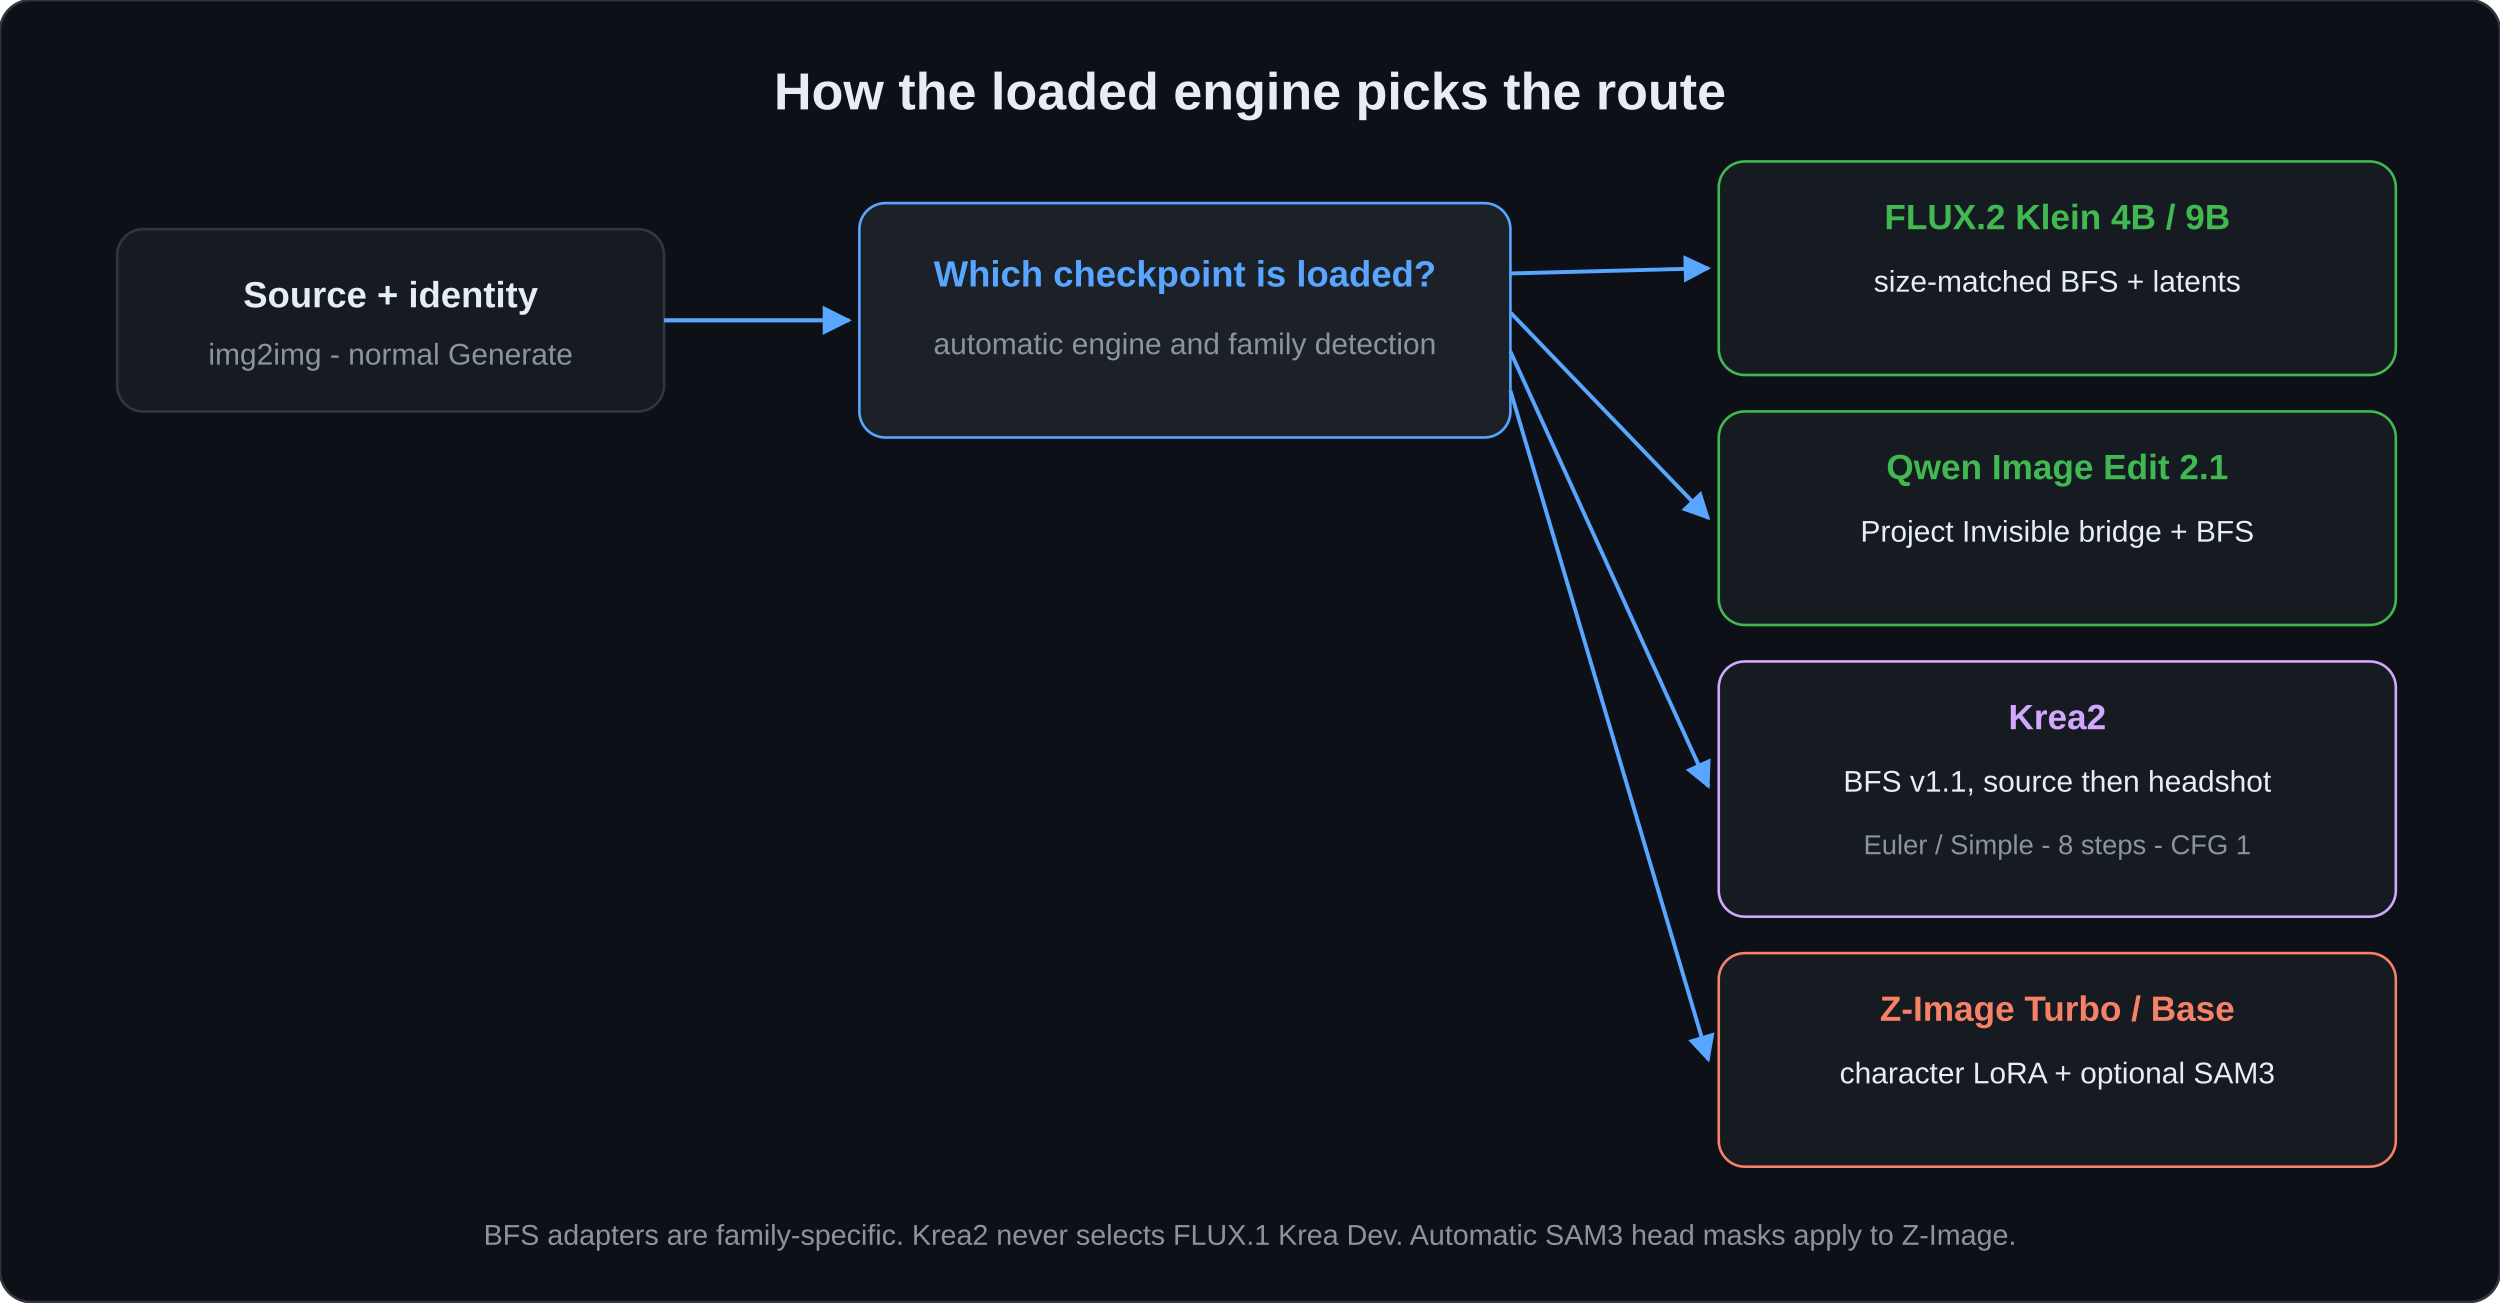
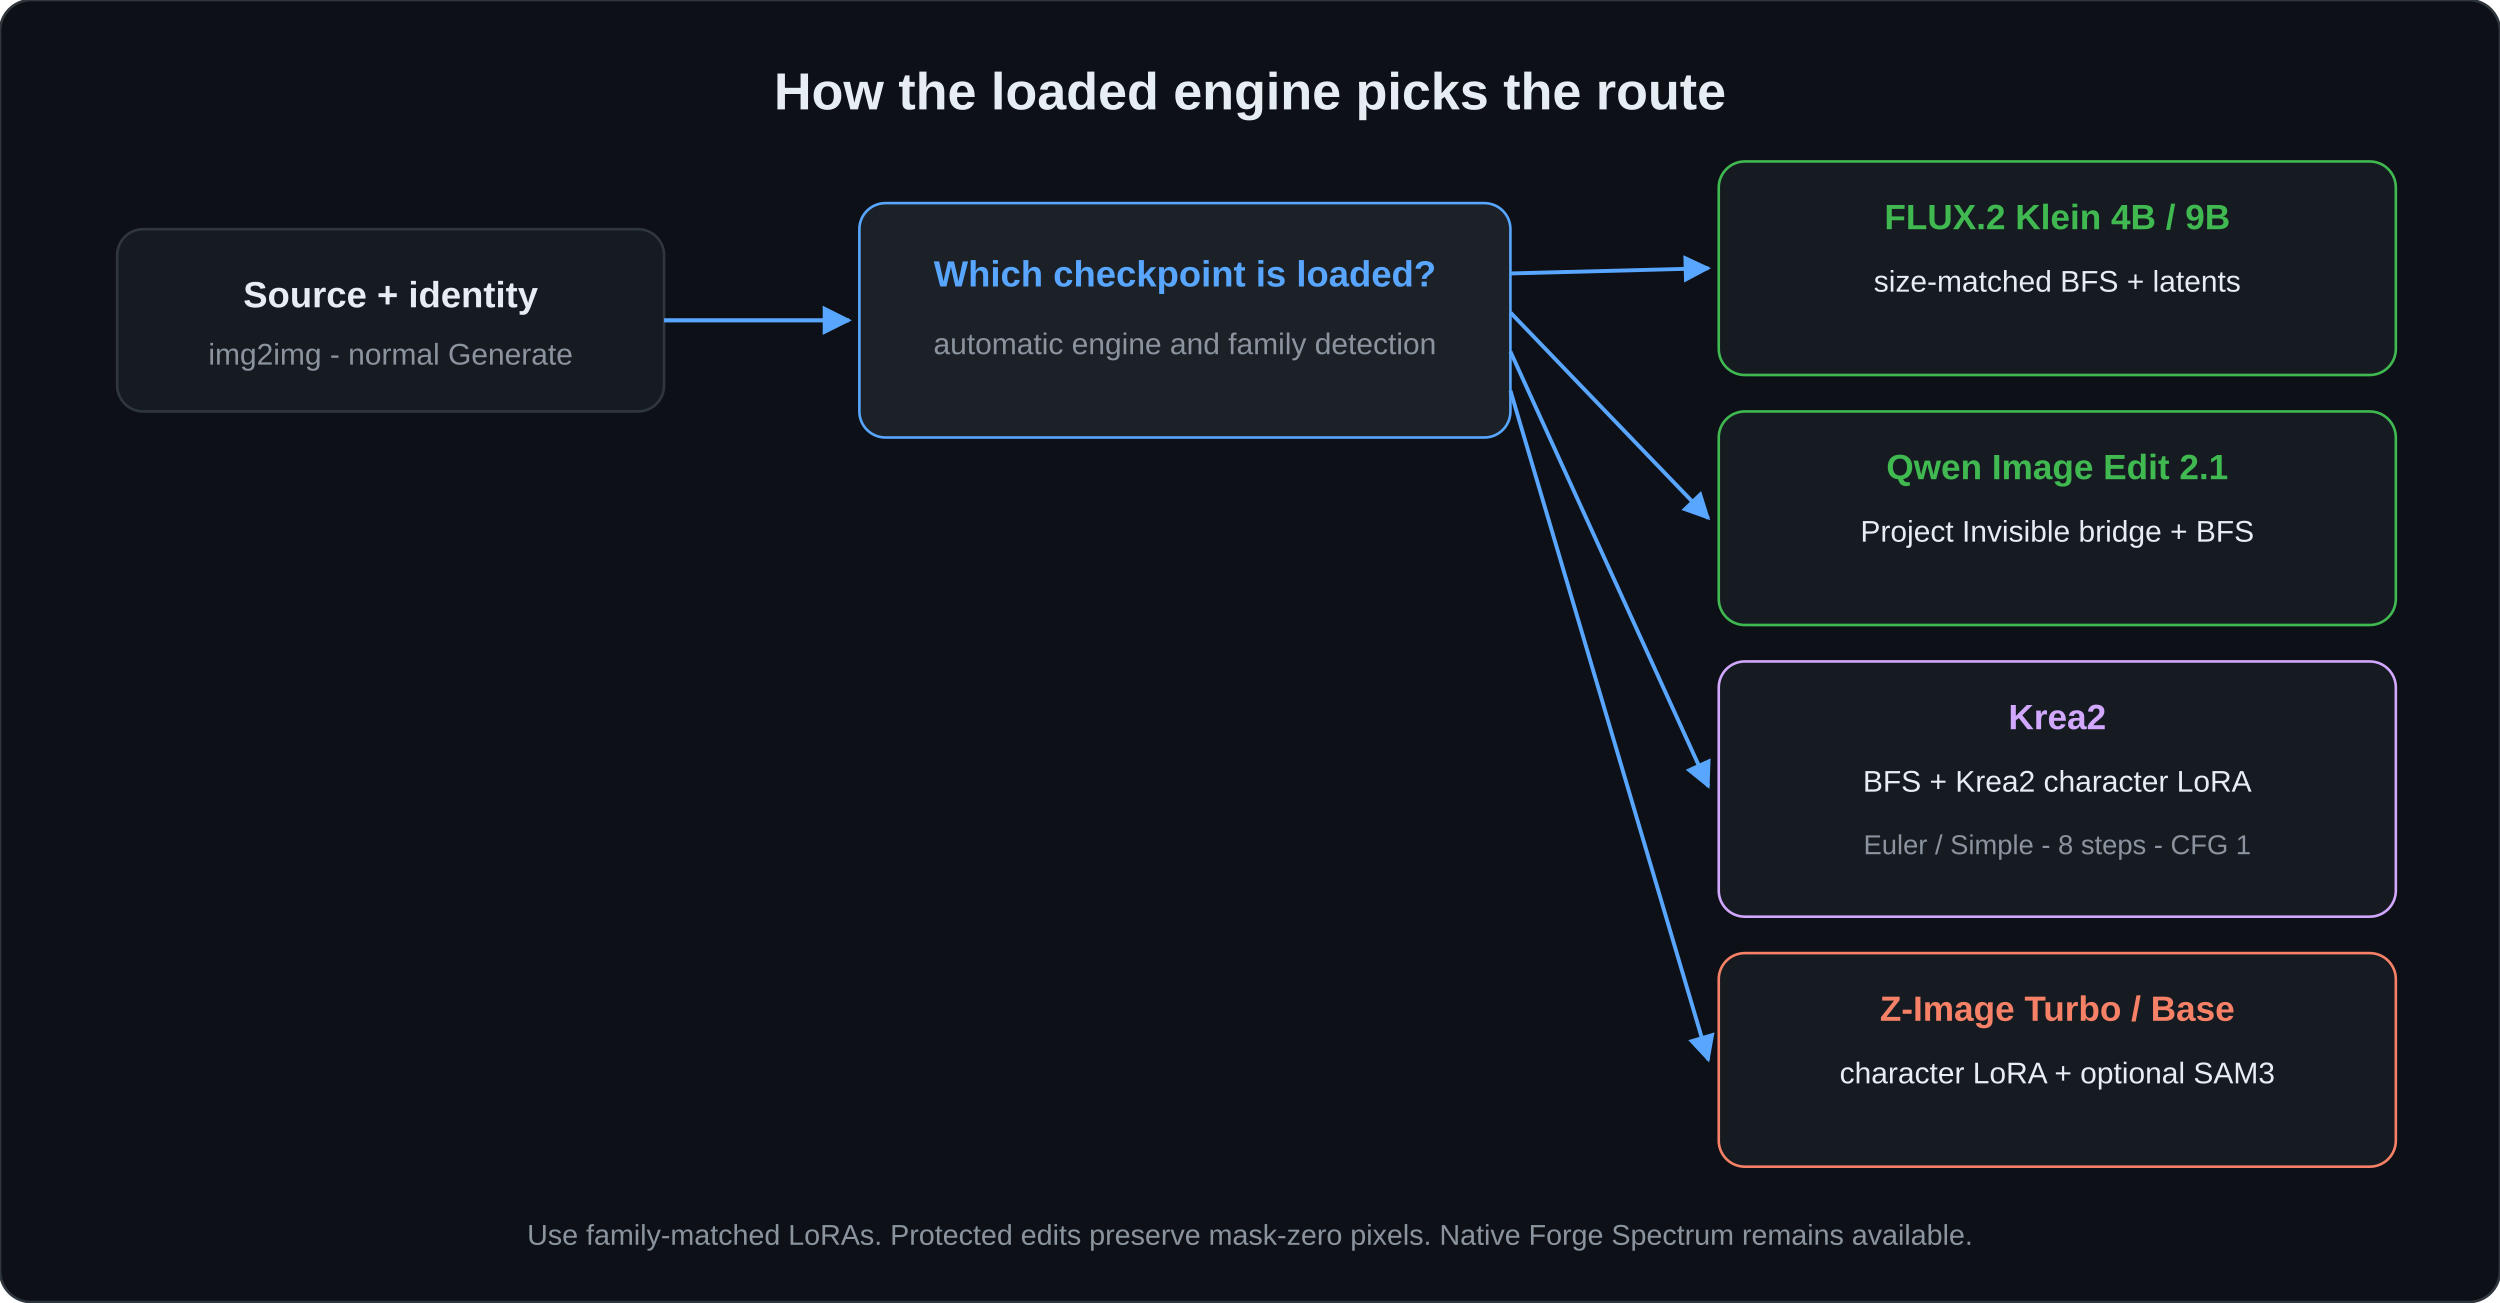
<svg xmlns="http://www.w3.org/2000/svg" viewBox="0 0 960 500" role="img" aria-labelledby="title desc" font-family="Segoe UI,Arial,sans-serif">
  <defs>
    <marker id="a" viewBox="0 0 10 10" refX="9" refY="5" markerWidth="7" markerHeight="7" orient="auto">
      <path d="M0 0L10 5L0 10z" fill="#58a6ff" />
    </marker>
  </defs>
  <rect width="960" height="500" rx="12" fill="#0d1117" stroke="#30363d" />
  <text x="480" y="42" text-anchor="middle" font-size="20" font-weight="700" fill="#e6edf3">How the loaded engine picks the route</text>
  <rect x="45" y="88" width="210" height="70" rx="10" fill="#161b22" stroke="#30363d" />
  <text x="150" y="118" text-anchor="middle" font-size="14" font-weight="600" fill="#e6edf3">Source + identity</text>
  <text x="150" y="140" text-anchor="middle" font-size="11.5" fill="#8b949e">img2img - normal Generate</text>
  <rect x="330" y="78" width="250" height="90" rx="10" fill="#1c2128" stroke="#58a6ff" />
  <text x="455" y="110" text-anchor="middle" font-size="14" font-weight="600" fill="#58a6ff">Which checkpoint is loaded?</text>
  <text x="455" y="136" text-anchor="middle" font-size="11.5" fill="#8b949e">automatic engine and family detection</text>
  <line x1="255" y1="123" x2="326" y2="123" stroke="#58a6ff" stroke-width="1.6" marker-end="url(#a)" />
  <g fill="#161b22">
    <rect x="660" y="62" width="260" height="82" rx="10" stroke="#3fb950" />
    <rect x="660" y="158" width="260" height="82" rx="10" stroke="#3fb950" />
    <rect x="660" y="254" width="260" height="98" rx="10" stroke="#d2a8ff" />
    <rect x="660" y="366" width="260" height="82" rx="10" stroke="#f78166" />
  </g>
  <g text-anchor="middle">
    <text x="790" y="88" font-size="13.5" font-weight="700" fill="#3fb950">FLUX.2 Klein 4B / 9B</text>
    <text x="790" y="112" font-size="11.5" fill="#e6edf3">size-matched BFS + latents</text>
    <text x="790" y="184" font-size="13.5" font-weight="700" fill="#3fb950">Qwen Image Edit 2.1</text>
    <text x="790" y="208" font-size="11.5" fill="#e6edf3">Project Invisible bridge + BFS</text>
    <text x="790" y="280" font-size="13.5" font-weight="700" fill="#d2a8ff">Krea2</text>
-     <text x="790" y="304" font-size="11.5" fill="#e6edf3">BFS v1.1, source then headshot</text>
+     <text x="790" y="304" font-size="11.5" fill="#e6edf3">BFS + Krea2 character LoRA</text>
    <text x="790" y="328" font-size="10.5" fill="#8b949e">Euler / Simple - 8 steps - CFG 1</text>
    <text x="790" y="392" font-size="13.5" font-weight="700" fill="#f78166">Z-Image Turbo / Base</text>
    <text x="790" y="416" font-size="11.5" fill="#e6edf3">character LoRA + optional SAM3</text>
  </g>
  <g stroke="#58a6ff" stroke-width="1.5" marker-end="url(#a)">
    <line x1="580" y1="105" x2="656" y2="103" />
    <line x1="580" y1="120" x2="656" y2="199" />
    <line x1="580" y1="135" x2="656" y2="302" />
    <line x1="580" y1="150" x2="656" y2="407" />
  </g>
-   <text x="480" y="478" text-anchor="middle" font-size="11" fill="#8b949e">BFS adapters are family-specific. Krea2 never selects FLUX.1 Krea Dev. Automatic SAM3 head masks apply to Z-Image.</text>
+   <text x="480" y="478" text-anchor="middle" font-size="11" fill="#8b949e">Use family-matched LoRAs. Protected edits preserve mask-zero pixels. Native Forge Spectrum remains available.</text>
</svg>
